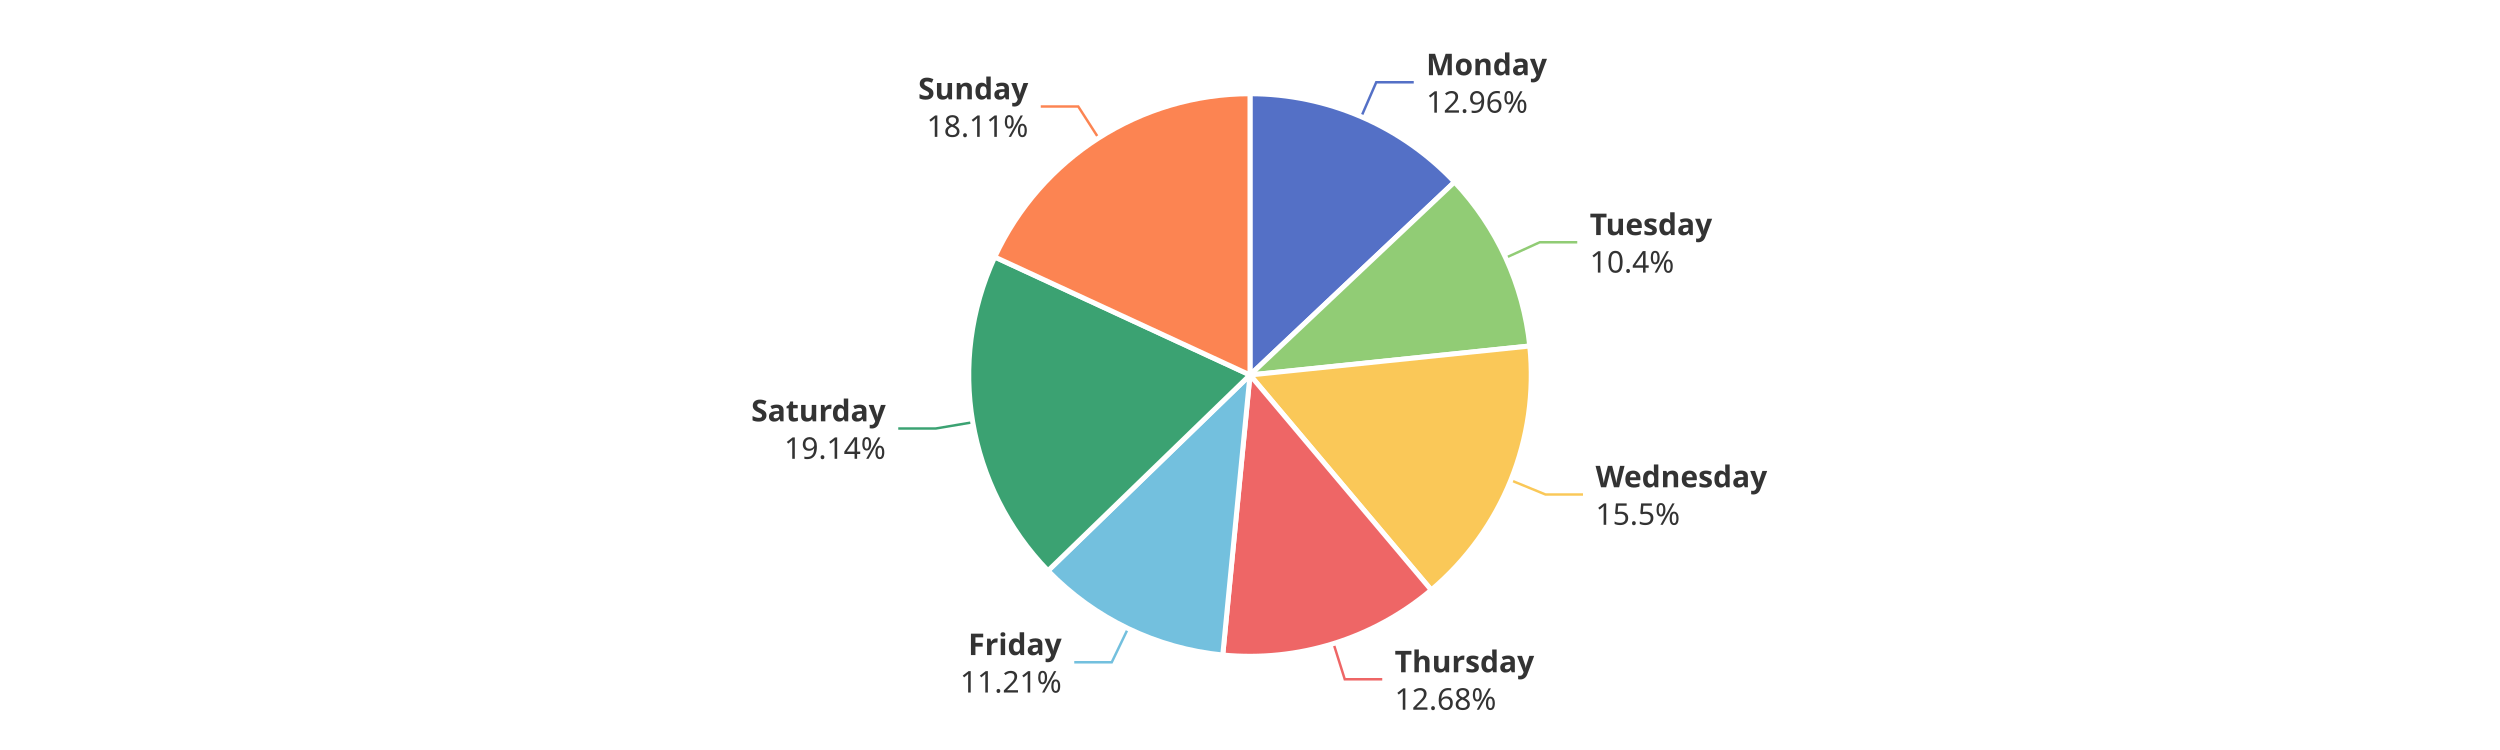
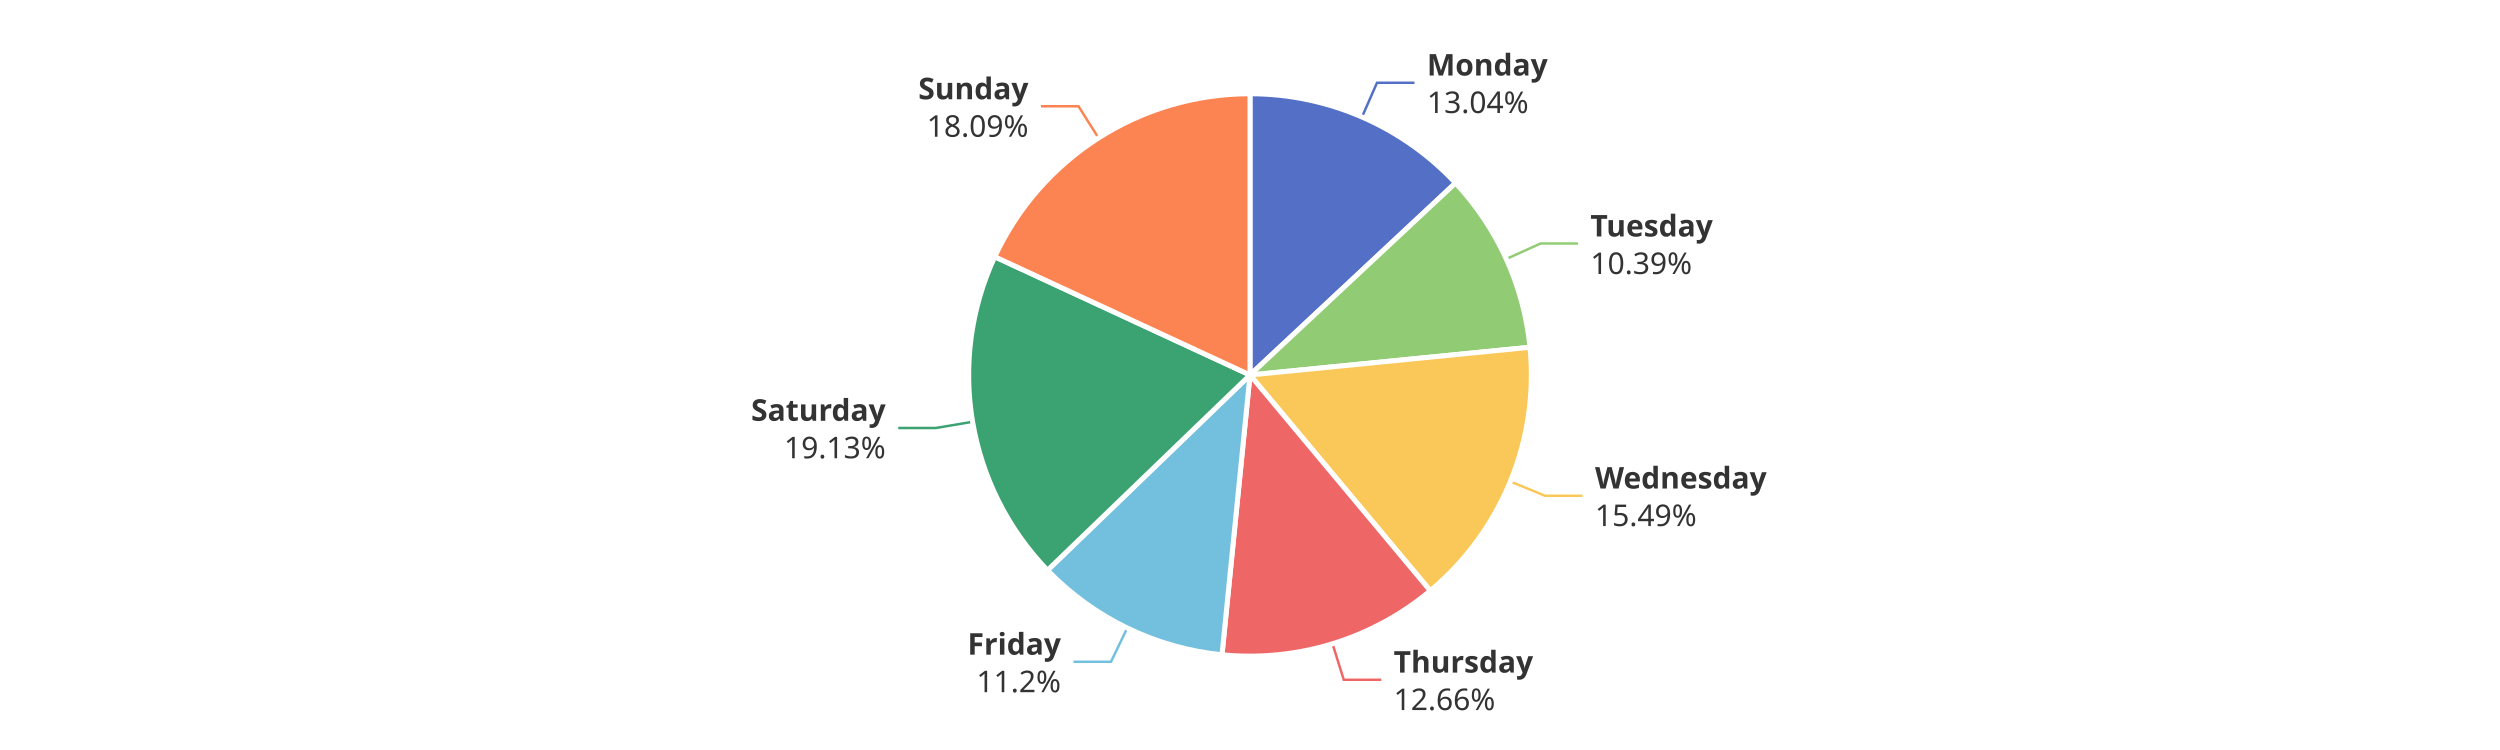
<svg xmlns="http://www.w3.org/2000/svg" width="1000" height="300" version="1.1" baseProfile="full" viewBox="0 0 1000 300">
  <rect width="1000" height="300" x="0" y="0" id="0" fill="#ffffff" />
-   <polyline points="544.5 46.7 550.5 32.9 565.5 32.9" fill="none" stroke="#5470c6" />
-   <polyline points="602.3 103.1 615.9 96.9 630.9 96.9" fill="none" stroke="#91cc75" />
-   <polyline points="604.3 192.1 618.2 197.8 633.2 197.8" fill="none" stroke="#fac858" />
-   <polyline points="533.4 257.4 537.9 271.7 552.9 271.7" fill="none" stroke="#ee6666" />
-   <polyline points="451.2 251.4 444.7 264.9 429.7 264.9" fill="none" stroke="#73c0de" />
-   <polyline points="389.1 168.9 374.3 171.4 359.3 171.4" fill="none" stroke="#3ba272" />
-   <polyline points="439.4 55.2 431.3 42.6 416.3 42.6" fill="none" stroke="#fc8452" />
-   <path d="M500 37.5A112.5 112.5 0 0 1 581.8 72.8L500 150Z" fill="#5470c6" stroke="#fff" stroke-width="2" stroke-linejoin="round" />
-   <path d="M581.8 72.8A112.5 112.5 0 0 1 611.9 138.4L500 150Z" fill="#91cc75" stroke="#fff" stroke-width="2" stroke-linejoin="round" />
-   <path d="M611.9 138.4A112.5 112.5 0 0 1 572.5 236L500 150Z" fill="#fac858" stroke="#fff" stroke-width="2" stroke-linejoin="round" />
-   <path d="M572.5 236A112.5 112.5 0 0 1 489.1 262L500 150Z" fill="#ee6666" stroke="#fff" stroke-width="2" stroke-linejoin="round" />
-   <path d="M489.1 262A112.5 112.5 0 0 1 419.2 228.3L500 150Z" fill="#73c0de" stroke="#fff" stroke-width="2" stroke-linejoin="round" />
-   <path d="M419.2 228.3A112.5 112.5 0 0 1 397.9 102.8L500 150Z" fill="#3ba272" stroke="#fff" stroke-width="2" stroke-linejoin="round" />
-   <path d="M397.9 102.8A112.5 112.5 0 0 1 500 37.5L500 150Z" fill="#fc8452" stroke="#fff" stroke-width="2" stroke-linejoin="round" />
-   <path d="M0 -15l42.8 0l0 30l-42.8 0Z" transform="translate(570.4893 32.9227)" fill="none" />
-   <text dominant-baseline="central" text-anchor="start" style="font-size:12px;font-family:sans-serif;font-weight:bold;" y="-7.5" transform="translate(570.4893 32.9227)" fill="#333" stroke="rgb(255,255,255)" stroke-width="2" paint-order="stroke" stroke-miterlimit="2">Monday</text>
-   <text dominant-baseline="central" text-anchor="start" style="font-size:12px;font-family:sans-serif;" y="7.5" transform="translate(570.4893 32.9227)" fill="#333" stroke="rgb(255,255,255)" stroke-width="2" paint-order="stroke" stroke-miterlimit="2">12.96%</text>
-   <path d="M0 -15l46.2 0l0 30l-46.2 0Z" transform="translate(635.9054 96.8756)" fill="none" />
-   <text dominant-baseline="central" text-anchor="start" style="font-size:12px;font-family:sans-serif;font-weight:bold;" y="-7.5" transform="translate(635.9054 96.8756)" fill="#333" stroke="rgb(255,255,255)" stroke-width="2" paint-order="stroke" stroke-miterlimit="2">Tuesday</text>
-   <text dominant-baseline="central" text-anchor="start" style="font-size:12px;font-family:sans-serif;" y="7.5" transform="translate(635.9054 96.8756)" fill="#333" stroke="rgb(255,255,255)" stroke-width="2" paint-order="stroke" stroke-miterlimit="2">10.4%</text>
-   <path d="M0 -15l63.6 0l0 30l-63.6 0Z" transform="translate(638.2193 197.7541)" fill="none" />
-   <text dominant-baseline="central" text-anchor="start" style="font-size:12px;font-family:sans-serif;font-weight:bold;" y="-7.5" transform="translate(638.2193 197.7541)" fill="#333" stroke="rgb(255,255,255)" stroke-width="2" paint-order="stroke" stroke-miterlimit="2">Wednesday</text>
-   <text dominant-baseline="central" text-anchor="start" style="font-size:12px;font-family:sans-serif;" y="7.5" transform="translate(638.2193 197.7541)" fill="#333" stroke="rgb(255,255,255)" stroke-width="2" paint-order="stroke" stroke-miterlimit="2">15.5%</text>
-   <path d="M0 -15l50.2 0l0 30l-50.2 0Z" transform="translate(557.8728 271.7452)" fill="none" />
-   <text dominant-baseline="central" text-anchor="start" style="font-size:12px;font-family:sans-serif;font-weight:bold;" y="-7.5" transform="translate(557.8728 271.7452)" fill="#333" stroke="rgb(255,255,255)" stroke-width="2" paint-order="stroke" stroke-miterlimit="2">Thursday</text>
-   <text dominant-baseline="central" text-anchor="start" style="font-size:12px;font-family:sans-serif;" y="7.5" transform="translate(557.8728 271.7452)" fill="#333" stroke="rgb(255,255,255)" stroke-width="2" paint-order="stroke" stroke-miterlimit="2">12.68%</text>
-   <path d="M-40.9 -15l40.9 0l0 30l-40.9 0Z" transform="translate(424.6644 264.8661)" fill="none" />
-   <text dominant-baseline="central" text-anchor="end" style="font-size:12px;font-family:sans-serif;font-weight:bold;" y="-7.5" transform="translate(424.6644 264.8661)" fill="#333" stroke="rgb(255,255,255)" stroke-width="2" paint-order="stroke" stroke-miterlimit="2">Friday</text>
-   <text dominant-baseline="central" text-anchor="end" style="font-size:12px;font-family:sans-serif;" y="7.5" transform="translate(424.6644 264.8661)" fill="#333" stroke="rgb(255,255,255)" stroke-width="2" paint-order="stroke" stroke-miterlimit="2">11.21%</text>
-   <path d="M-48.2 -15l48.2 0l0 30l-48.2 0Z" transform="translate(354.3034 171.3683)" fill="none" />
-   <text dominant-baseline="central" text-anchor="end" style="font-size:12px;font-family:sans-serif;font-weight:bold;" y="-7.5" transform="translate(354.3034 171.3683)" fill="#333" stroke="rgb(255,255,255)" stroke-width="2" paint-order="stroke" stroke-miterlimit="2">Saturday</text>
-   <text dominant-baseline="central" text-anchor="end" style="font-size:12px;font-family:sans-serif;" y="7.5" transform="translate(354.3034 171.3683)" fill="#333" stroke="rgb(255,255,255)" stroke-width="2" paint-order="stroke" stroke-miterlimit="2">19.14%</text>
-   <path d="M-40.9 -15l40.9 0l0 30l-40.9 0Z" transform="translate(411.3105 42.5849)" fill="none" />
-   <text dominant-baseline="central" text-anchor="end" style="font-size:12px;font-family:sans-serif;font-weight:bold;" y="-7.5" transform="translate(411.3105 42.5849)" fill="#333" stroke="rgb(255,255,255)" stroke-width="2" paint-order="stroke" stroke-miterlimit="2">Sunday</text>
-   <text dominant-baseline="central" text-anchor="end" style="font-size:12px;font-family:sans-serif;" y="7.5" transform="translate(411.3105 42.5849)" fill="#333" stroke="rgb(255,255,255)" stroke-width="2" paint-order="stroke" stroke-miterlimit="2">18.11%</text>
+   <polyline points="544.8 46.8 550.8 33.1 565.8 33.1" fill="none" stroke="#5470c6" />
+   <polyline points="602.5 103.6 616.2 97.4 631.2 97.4" fill="none" stroke="#91cc75" />
+   <polyline points="604.1 192.6 618 198.3 633 198.3" fill="none" stroke="#fac858" />
+   <polyline points="533 257.5 537.5 271.9 552.5 271.9" fill="none" stroke="#ee6666" />
+   <polyline points="450.9 251.2 444.4 264.7 429.4 264.7" fill="none" stroke="#73c0de" />
+   <polyline points="389.1 168.7 374.3 171.2 359.3 171.2" fill="none" stroke="#3ba272" />
+   <polyline points="439.4 55.2 431.4 42.5 416.4 42.5" fill="none" stroke="#fc8452" />
+   <path d="M500 37.5A112.5 112.5 0 0 1 582.2 73.2L500 150Z" fill="#5470c6" stroke="#fff" stroke-width="2" stroke-linejoin="round" />
+   <path d="M582.2 73.2A112.5 112.5 0 0 1 612 138.9L500 150Z" fill="#91cc75" stroke="#fff" stroke-width="2" stroke-linejoin="round" />
+   <path d="M612 138.9A112.5 112.5 0 0 1 572.1 236.3L500 150Z" fill="#fac858" stroke="#fff" stroke-width="2" stroke-linejoin="round" />
+   <path d="M572.1 236.3A112.5 112.5 0 0 1 488.8 261.9L500 150Z" fill="#ee6666" stroke="#fff" stroke-width="2" stroke-linejoin="round" />
+   <path d="M488.8 261.9A112.5 112.5 0 0 1 419 228.1L500 150Z" fill="#73c0de" stroke="#fff" stroke-width="2" stroke-linejoin="round" />
+   <path d="M419 228.1A112.5 112.5 0 0 1 397.9 102.7L500 150Z" fill="#3ba272" stroke="#fff" stroke-width="2" stroke-linejoin="round" />
+   <path d="M397.9 102.7A112.5 112.5 0 0 1 500 37.5L500 150Z" fill="#fc8452" stroke="#fff" stroke-width="2" stroke-linejoin="round" />
+   <path d="M0 -15l42.8 0l0 30l-42.8 0Z" transform="translate(570.7882 33.0521)" fill="none" />
+   <text dominant-baseline="central" text-anchor="start" style="font-size:12px;font-family:sans-serif;font-weight:bold;" y="-7.5" transform="translate(570.7882 33.0521)" fill="#333" stroke="rgb(255,255,255)" stroke-width="2" paint-order="stroke" stroke-miterlimit="2">Monday</text>
+   <text dominant-baseline="central" text-anchor="start" style="font-size:12px;font-family:sans-serif;" y="7.5" transform="translate(570.7882 33.0521)" fill="#333" stroke="rgb(255,255,255)" stroke-width="2" paint-order="stroke" stroke-miterlimit="2">13.04%</text>
+   <path d="M0 -15l46.2 0l0 30l-46.2 0Z" transform="translate(636.1604 97.4357)" fill="none" />
+   <text dominant-baseline="central" text-anchor="start" style="font-size:12px;font-family:sans-serif;font-weight:bold;" y="-7.5" transform="translate(636.1604 97.4357)" fill="#333" stroke="rgb(255,255,255)" stroke-width="2" paint-order="stroke" stroke-miterlimit="2">Tuesday</text>
+   <text dominant-baseline="central" text-anchor="start" style="font-size:12px;font-family:sans-serif;" y="7.5" transform="translate(636.1604 97.4357)" fill="#333" stroke="rgb(255,255,255)" stroke-width="2" paint-order="stroke" stroke-miterlimit="2">10.39%</text>
+   <path d="M0 -15l63.6 0l0 30l-63.6 0Z" transform="translate(638.0138 198.2596)" fill="none" />
+   <text dominant-baseline="central" text-anchor="start" style="font-size:12px;font-family:sans-serif;font-weight:bold;" y="-7.5" transform="translate(638.0138 198.2596)" fill="#333" stroke="rgb(255,255,255)" stroke-width="2" paint-order="stroke" stroke-miterlimit="2">Wednesday</text>
+   <text dominant-baseline="central" text-anchor="start" style="font-size:12px;font-family:sans-serif;" y="7.5" transform="translate(638.0138 198.2596)" fill="#333" stroke="rgb(255,255,255)" stroke-width="2" paint-order="stroke" stroke-miterlimit="2">15.49%</text>
+   <path d="M0 -15l50.2 0l0 30l-50.2 0Z" transform="translate(557.4555 271.8743)" fill="none" />
+   <text dominant-baseline="central" text-anchor="start" style="font-size:12px;font-family:sans-serif;font-weight:bold;" y="-7.5" transform="translate(557.4555 271.8743)" fill="#333" stroke="rgb(255,255,255)" stroke-width="2" paint-order="stroke" stroke-miterlimit="2">Thursday</text>
+   <text dominant-baseline="central" text-anchor="start" style="font-size:12px;font-family:sans-serif;" y="7.5" transform="translate(557.4555 271.8743)" fill="#333" stroke="rgb(255,255,255)" stroke-width="2" paint-order="stroke" stroke-miterlimit="2">12.66%</text>
+   <path d="M-34.2 -15l34.2 0l0 30l-34.2 0Z" transform="translate(424.3707 264.7241)" fill="none" />
+   <text dominant-baseline="central" text-anchor="end" style="font-size:12px;font-family:sans-serif;font-weight:bold;" y="-7.5" transform="translate(424.3707 264.7241)" fill="#333" stroke="rgb(255,255,255)" stroke-width="2" paint-order="stroke" stroke-miterlimit="2">Friday</text>
+   <text dominant-baseline="central" text-anchor="end" style="font-size:12px;font-family:sans-serif;" y="7.5" transform="translate(424.3707 264.7241)" fill="#333" stroke="rgb(255,255,255)" stroke-width="2" paint-order="stroke" stroke-miterlimit="2">11.2%</text>
+   <path d="M-48.2 -15l48.2 0l0 30l-48.2 0Z" transform="translate(354.267 171.1532)" fill="none" />
+   <text dominant-baseline="central" text-anchor="end" style="font-size:12px;font-family:sans-serif;font-weight:bold;" y="-7.5" transform="translate(354.267 171.1532)" fill="#333" stroke="rgb(255,255,255)" stroke-width="2" paint-order="stroke" stroke-miterlimit="2">Saturday</text>
+   <text dominant-baseline="central" text-anchor="end" style="font-size:12px;font-family:sans-serif;" y="7.5" transform="translate(354.267 171.1532)" fill="#333" stroke="rgb(255,255,255)" stroke-width="2" paint-order="stroke" stroke-miterlimit="2">19.13%</text>
+   <path d="M-40.9 -15l40.9 0l0 30l-40.9 0Z" transform="translate(411.3719 42.5457)" fill="none" />
+   <text dominant-baseline="central" text-anchor="end" style="font-size:12px;font-family:sans-serif;font-weight:bold;" y="-7.5" transform="translate(411.3719 42.5457)" fill="#333" stroke="rgb(255,255,255)" stroke-width="2" paint-order="stroke" stroke-miterlimit="2">Sunday</text>
+   <text dominant-baseline="central" text-anchor="end" style="font-size:12px;font-family:sans-serif;" y="7.5" transform="translate(411.3719 42.5457)" fill="#333" stroke="rgb(255,255,255)" stroke-width="2" paint-order="stroke" stroke-miterlimit="2">18.09%</text>
</svg>
